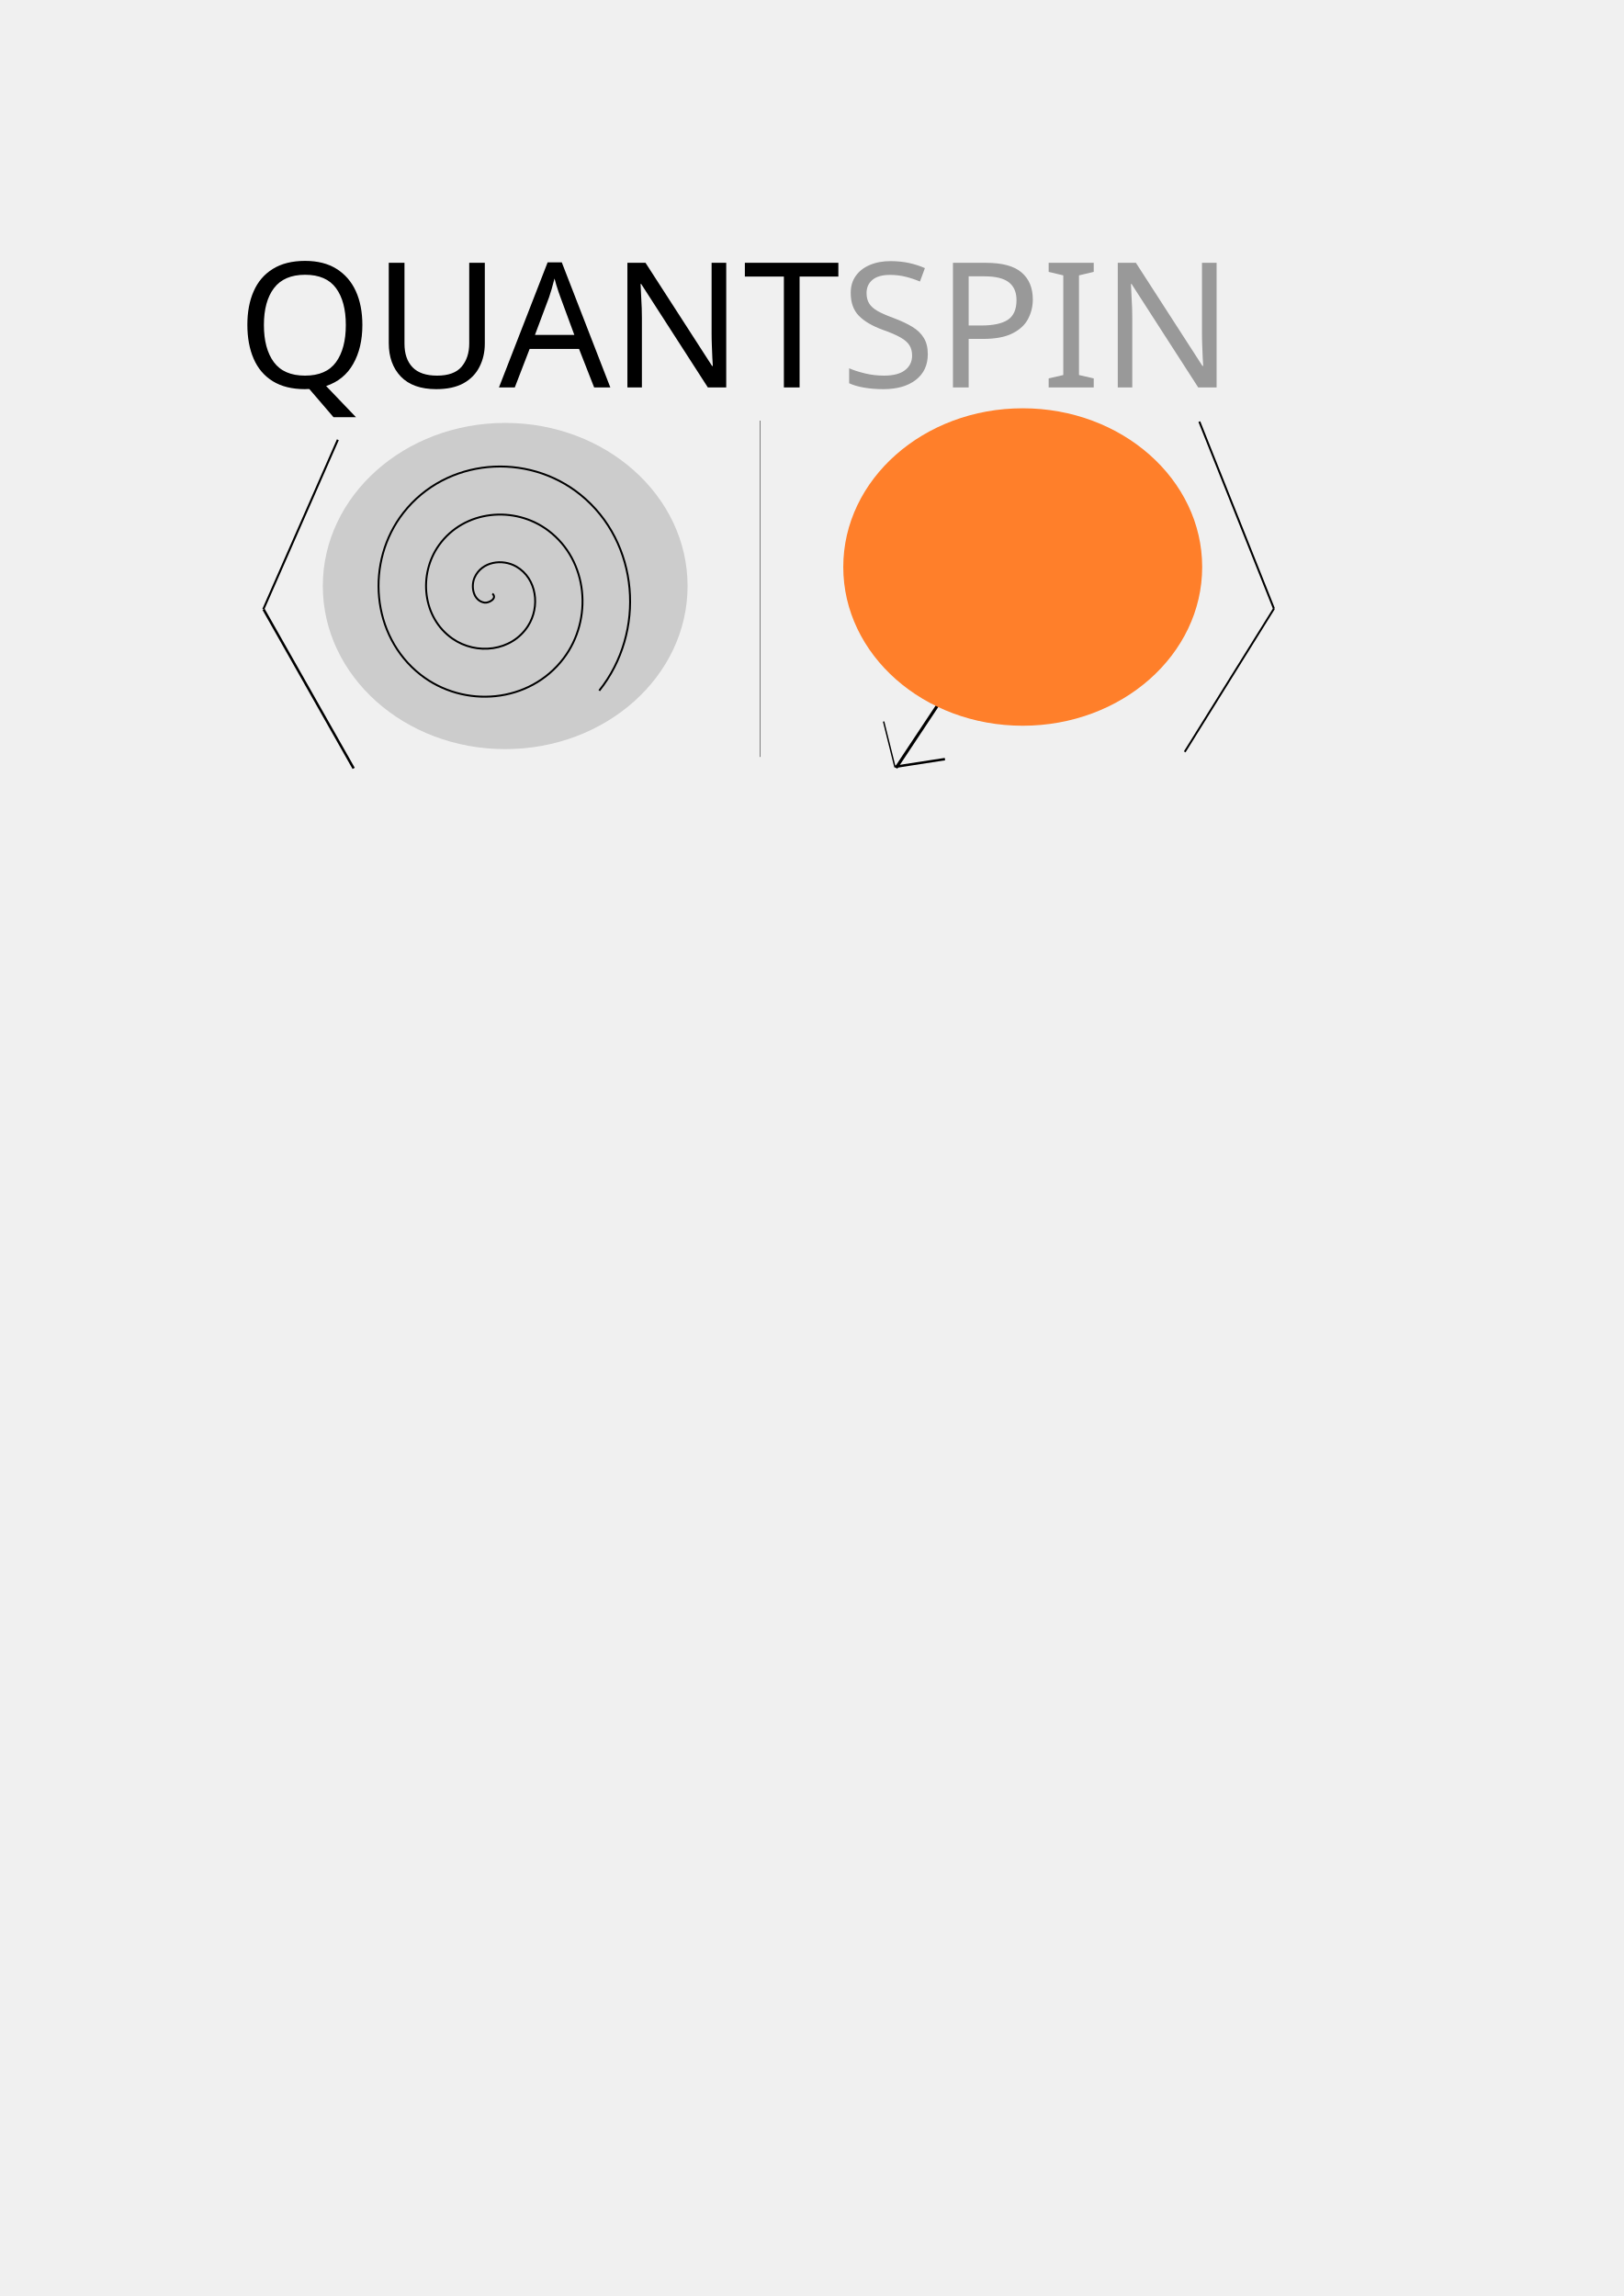
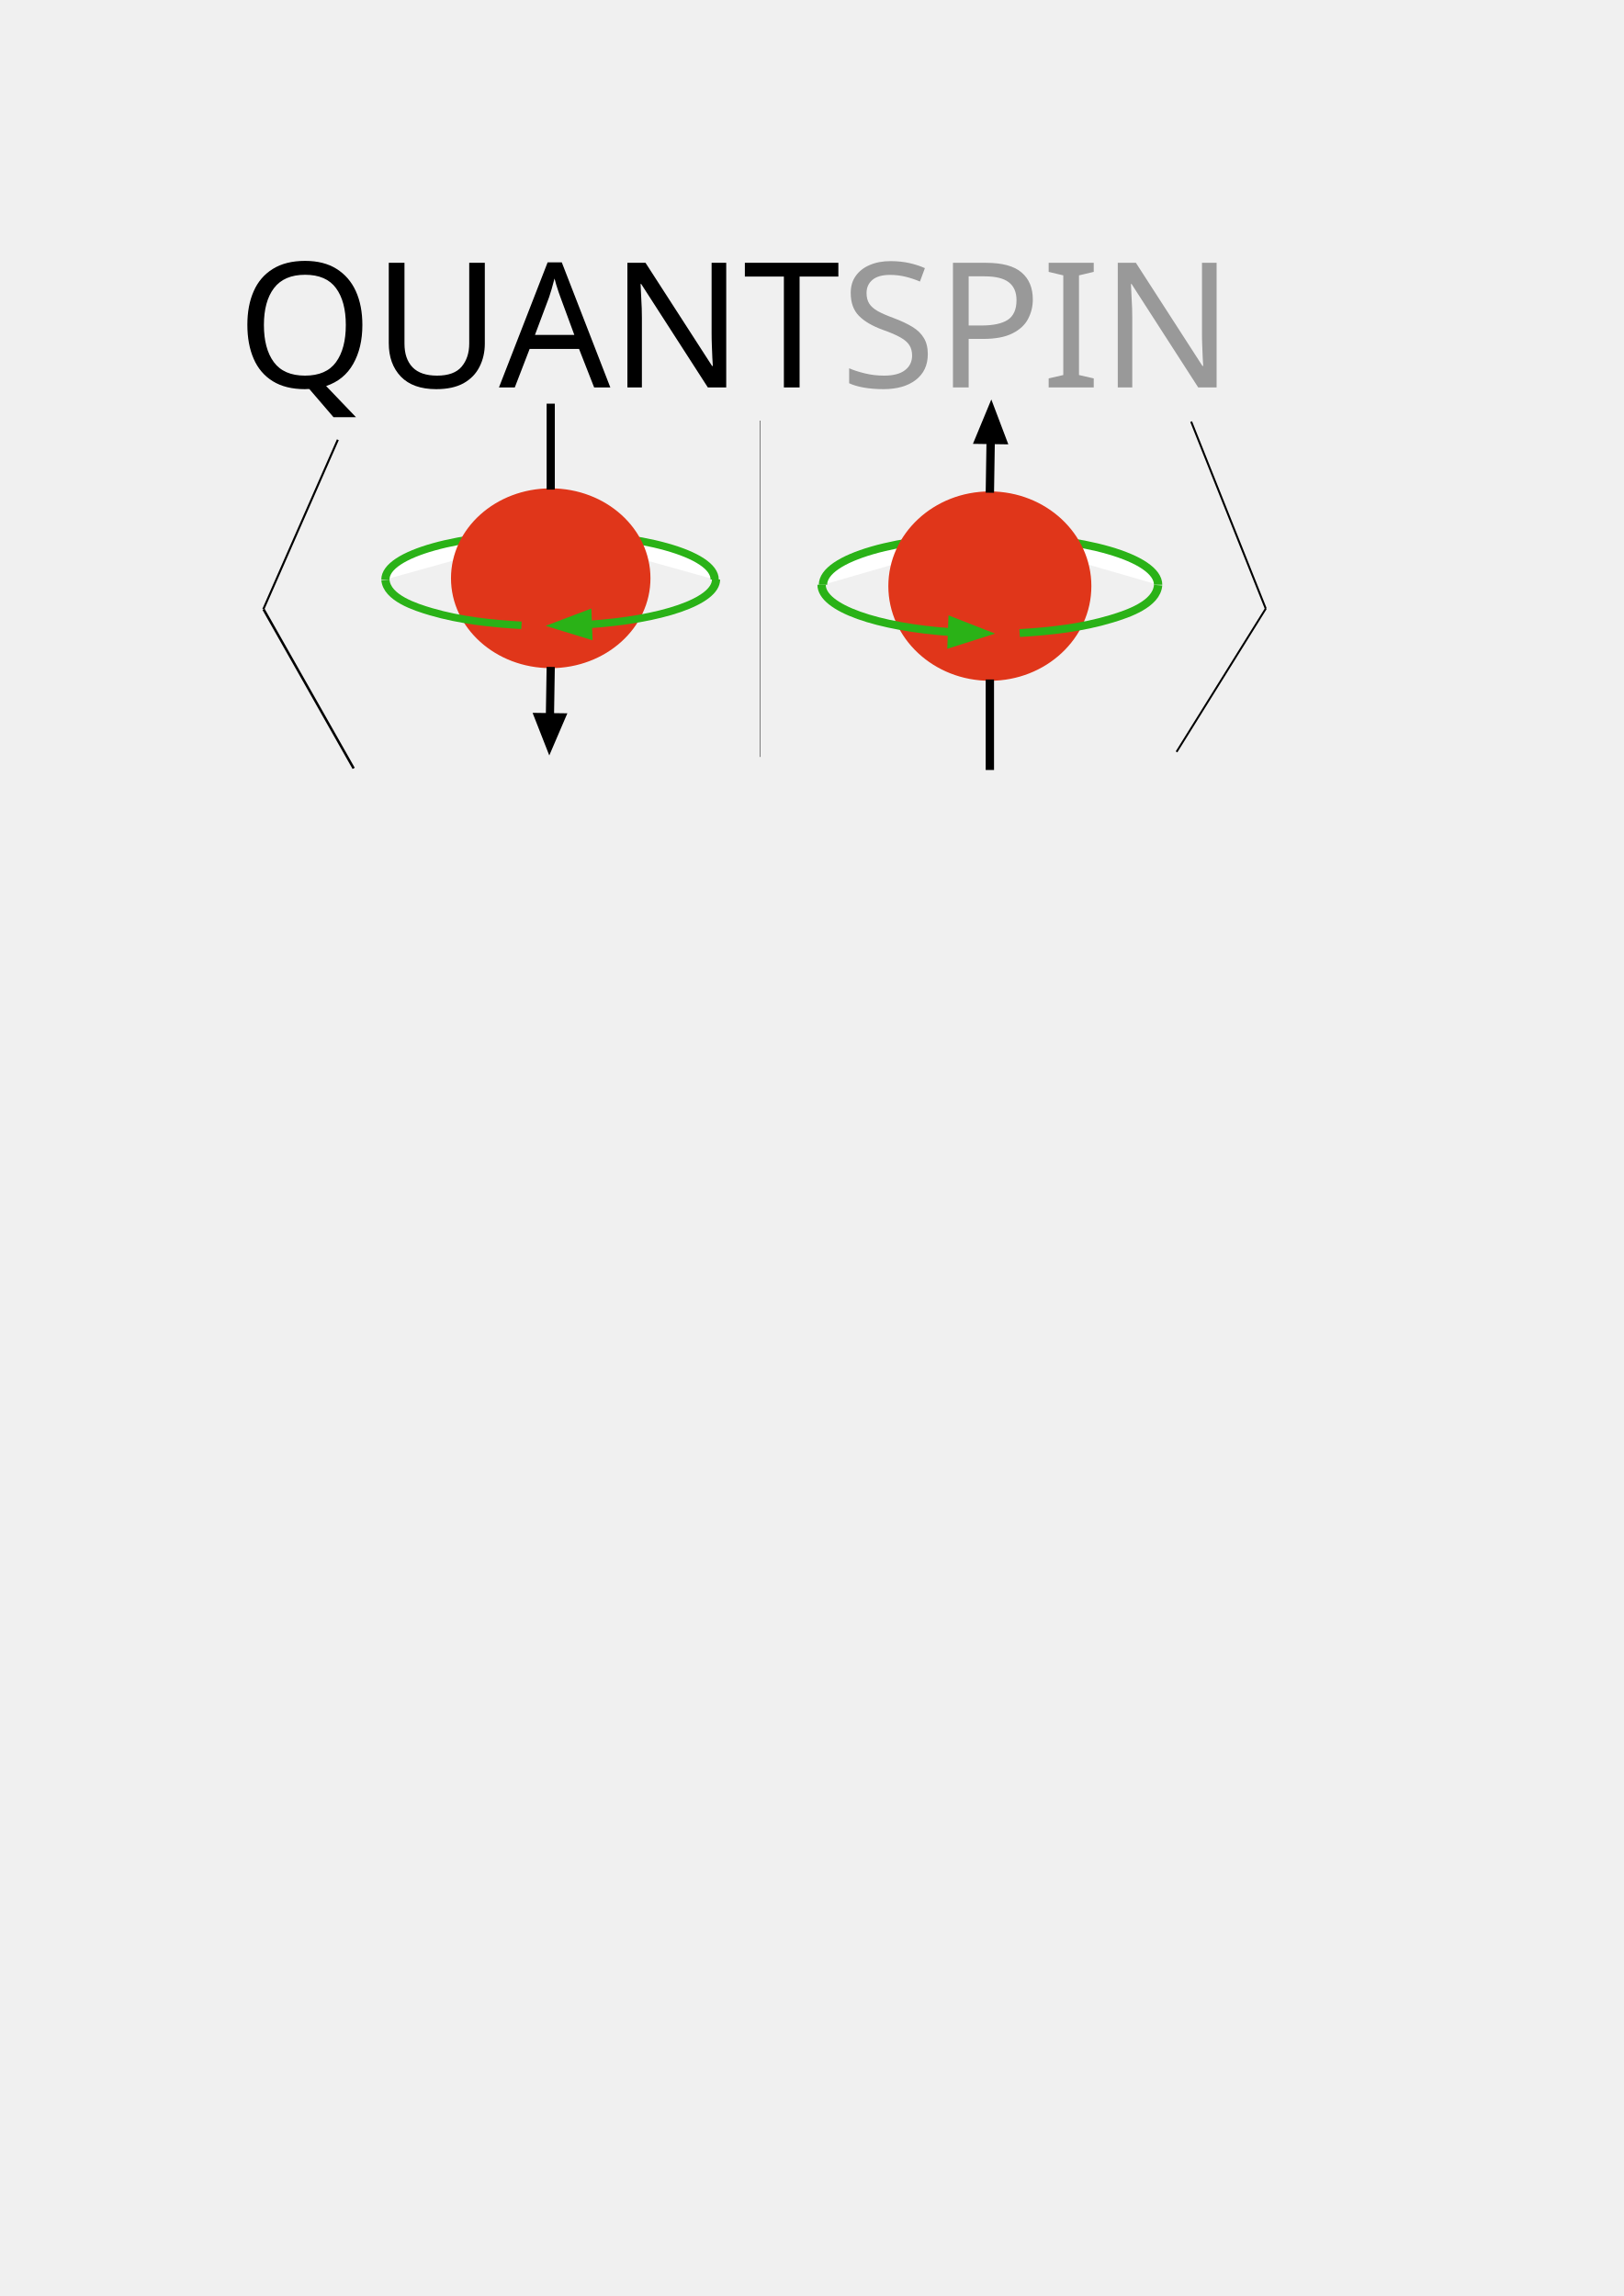
<svg xmlns="http://www.w3.org/2000/svg" width="210mm" height="297mm" viewBox="0 0 210 297" version="1.1" id="svg53">
  <defs id="defs47">
    </defs>
  <g id="layer1">
-     <ellipse style="fill:#cccccc;stroke-width:0.259" id="path57" cx="65.339" cy="75.805" rx="23.588" ry="21.099" />
    <text xml:space="preserve" style="font-style:normal;font-weight:normal;font-size:22.578px;line-height:1.25;font-family:sans-serif;fill:#000000;fill-opacity:1;stroke:none;stroke-width:0.265" x="30.616" y="50.12" id="text63">
      <tspan id="tspan61" x="30.616" y="50.12" style="font-size:22.578px;fill:#000000;stroke-width:0.265">QUANT<tspan style="fill:#999999" id="tspan71">SPIN</tspan>
      </tspan>
    </text>
-     <path style="fill:none;fill-rule:evenodd;stroke:#000000;stroke-width:0.265" id="path67" d="m 61.181,76.878 c 0.749,0.673 -0.538,1.341 -1.118,1.244 -1.573,-0.262 -1.93,-2.241 -1.37,-3.481 1.001,-2.218 3.885,-2.625 5.843,-1.496 2.873,1.657 3.339,5.551 1.622,8.205 -2.289,3.537 -7.225,4.062 -10.568,1.748 -4.206,-2.912 -4.789,-8.902 -1.874,-12.93 3.53,-4.878 10.582,-5.518 15.292,-2 5.551,4.145 6.248,12.263 2.126,17.655 -4.759,6.225 -13.944,6.98 -20.017,2.252 -6.9,-5.372 -7.712,-15.626 -2.378,-22.379 5.984,-7.576 17.309,-8.445 24.742,-2.504 8.252,6.596 9.178,18.992 2.63,27.104" transform="matrix(0.9252824,0,0,0.9352852,7.07682,4.886425)" />
    <path style="display:inline;fill:none;fill-rule:evenodd;stroke:#000000;stroke-width:0.265px;stroke-linecap:butt;stroke-linejoin:miter;stroke-opacity:1" d="m 43.694,56.885 -9.638,21.923" id="path339" />
    <path style="fill:none;fill-rule:evenodd;stroke:#000000;stroke-width:0.319px;stroke-linecap:butt;stroke-linejoin:miter;stroke-opacity:1" d="M 45.739,99.393 34.089,78.823" id="path341" />
    <path style="fill:none;fill-rule:evenodd;stroke:#000000;stroke-width:0.057px;stroke-linecap:butt;stroke-linejoin:miter;stroke-opacity:1" d="m 98.285,54.412 0.054,43.501" id="path343" />
-     <path style="display:inline;fill:none;fill-rule:evenodd;stroke:#000000;stroke-width:0.254px;stroke-linecap:butt;stroke-linejoin:miter;stroke-opacity:1" d="m 155.115,54.539 9.651,24.196" id="path345" />
-     <path style="fill:none;fill-rule:evenodd;stroke:#000000;stroke-width:0.247px;stroke-linecap:butt;stroke-linejoin:miter;stroke-opacity:1" d="M 153.224,97.258 164.767,78.728" id="path347" />
-     <path style="fill:none;fill-rule:evenodd;stroke:#000000;stroke-width:0.389px;stroke-linecap:butt;stroke-linejoin:miter;stroke-opacity:1" d="m 123.365,88.073 -7.47,11.255" id="path351" />
-     <path style="display:inline;fill:none;fill-rule:evenodd;stroke:#000000;stroke-width:0.184px;stroke-linecap:butt;stroke-linejoin:miter;stroke-opacity:1" d="m 114.281,93.331 1.474,5.917" id="path353" />
-     <path style="fill:none;fill-rule:evenodd;stroke:#000000;stroke-width:0.315px;stroke-linecap:butt;stroke-linejoin:miter;stroke-opacity:1" d="m 122.214,98.194 -6.429,0.991" id="path355" />
-     <ellipse style="fill:#ff7f2a;stroke-width:0.253" id="path57-7" cx="132.273" cy="73.346" rx="23.21" ry="20.532" />
+     <path style="display:inline;fill:none;fill-rule:evenodd;stroke:#000000;stroke-width:0.254px;stroke-linecap:butt;stroke-linejoin:miter;stroke-opacity:1" d="m 154.057,54.539 9.651,24.196" id="path345" />
+     <path style="fill:none;fill-rule:evenodd;stroke:#000000;stroke-width:0.247px;stroke-linecap:butt;stroke-linejoin:miter;stroke-opacity:1" d="M 152.166,97.258 163.709,78.728" id="path347" />
+     <g id="Front" transform="matrix(0.3597059,0,0,0.3402296,102.6628,50.43842)">
+       <g id="g447">
+         <path d="m 70.5,55.589 c 33.413,0 60.5,8.283 60.5,18.5" fill="#ffffff" id="path443" />
+         <path d="m 70.5,55.589 c 33.413,0 60.5,8.283 60.5,18.5" fill-opacity="0" stroke="#2ab217" stroke-width="3" id="path445" />
+       </g>
+       <g id="g453">
+         <path d="m 10.5,74.089 c 0,-10.217 27.087,-18.5 60.5,-18.5" fill="#ffffff" id="path449" />
+         <path d="m 10.5,74.089 c 0,-10.217 27.087,-18.5 60.5,-18.5" fill-opacity="0" stroke="#2ab217" stroke-width="3" id="path451" />
+       </g>
+       <g id="g459">
+         <path d="m 70.5,110.089 c -19.882,0 -36,-15.893 -36,-35.5 0,-19.606 16.118,-35.5 36,-35.5 19.882,0 36,15.894 36,35.5 0,19.607 -16.118,35.5 -36,35.5 z" fill="#e0361a" id="path455" />
+         <path d="m 70.5,110.089 c -19.882,0 -36,-15.893 -36,-35.5 0,-19.606 16.118,-35.5 36,-35.5 19.882,0 36,15.894 36,35.5 0,19.607 -16.118,35.5 -36,35.5 z" fill-opacity="0" stroke="#e0361a" stroke-width="1" id="path457" />
+       </g>
+       <g id="g465">
+         <path d="M 56.905,92.121 C 30.038,90.234 10,82.877 10,74.089" fill-opacity="0" stroke="#2ab217" stroke-width="3" id="path461" />
+         <path d="M 56.761,96.318 68.099,92.507 57.05,87.923 Z" fill="#2ab217" fill-opacity="1" stroke="#2ab217" stroke-width="3" stroke-opacity="1" id="path463" />
+       </g>
+       <path d="m 131,74.234 c -0.538,7.255 -10.95,10.918 -16.706,12.764 -10.679,3.425 -21.936,4.749 -33.084,5.447" fill-opacity="0" stroke="#2ab217" stroke-width="3" id="path467" />
+       <path d="M 70.5,110.089 V 144.5" fill-opacity="0" stroke="#000000" stroke-width="3" id="path469" />
+       <g id="g475">
+         <path d="M 70.5,39.089 70.798,19.098" fill-opacity="0" stroke="#000000" stroke-width="3" id="path471" />
+         <path d="M 74.997,19.161 70.964,7.9 66.598,19.036 Z" fill="#000000" fill-opacity="1" stroke="#000000" stroke-width="3" stroke-opacity="1" id="path473" />
+       </g>
+     </g>
+     <g id="Front-8" transform="matrix(0.3534031,0,0,0.323021,46.31241,50.44027)">
+       <g id="g551">
+         <path d="m 70.5,57.411 c -33.413,0 -60.5,8.282 -60.5,18.5" fill="#ffffff" id="path547" />
+         <path d="m 70.5,57.411 c -33.413,0 -60.5,8.282 -60.5,18.5" fill-opacity="0" stroke="#2ab217" stroke-width="3" id="path549" />
+       </g>
+       <g id="g557">
+         <path d="m 130.5,75.911 c 0,-10.218 -27.087,-18.5 -60.5,-18.5" fill="#ffffff" id="path553" />
+         <path d="m 130.5,75.911 c 0,-10.218 -27.087,-18.5 -60.5,-18.5" fill-opacity="0" stroke="#2ab217" stroke-width="3" id="path555" />
+       </g>
+       <g id="g563">
+         <path d="m 70.5,39.911 c 19.882,0 36,15.893 36,35.5 0,19.606 -16.118,35.5 -36,35.5 -19.882,0 -36,-15.894 -36,-35.5 0,-19.607 16.118,-35.5 36,-35.5 z" fill="#e0361a" id="path559" />
+         <path d="m 70.5,39.911 c 19.882,0 36,15.893 36,35.5 0,19.606 -16.118,35.5 -36,35.5 -19.882,0 -36,-15.894 -36,-35.5 0,-19.607 16.118,-35.5 36,-35.5 z" fill-opacity="0" stroke="#e0361a" stroke-width="1" id="path561" />
+       </g>
+       <g id="g569">
+         <path d="M 84.095,93.942 C 110.962,92.055 131,84.699 131,75.911" fill-opacity="0" stroke="#2ab217" stroke-width="3" id="path565" />
+         <path d="m 83.95,89.744 -11.049,4.584 11.338,3.811 z" fill="#2ab217" fill-opacity="1" stroke="#2ab217" stroke-width="3" stroke-opacity="1" id="path567" />
+       </g>
+       <path d="m 10,76.055 c 0.538,7.255 10.95,10.918 16.706,12.764 10.679,3.425 21.936,4.75 33.085,5.447" fill-opacity="0" stroke="#2ab217" stroke-width="3" id="path571" />
+       <path d="M 70.5,39.911 V 5.5" fill-opacity="0" stroke="#000000" stroke-width="3" id="path573" />
+       <g id="g579">
+         <path d="m 70.5,110.911 -0.298,19.991" fill-opacity="0" stroke="#000000" stroke-width="3" id="path575" />
+         <path d="m 66.003,130.839 4.033,11.261 4.366,-11.136 z" fill="#000000" fill-opacity="1" stroke="#000000" stroke-width="3" stroke-opacity="1" id="path577" />
+       </g>
+     </g>
  </g>
</svg>
